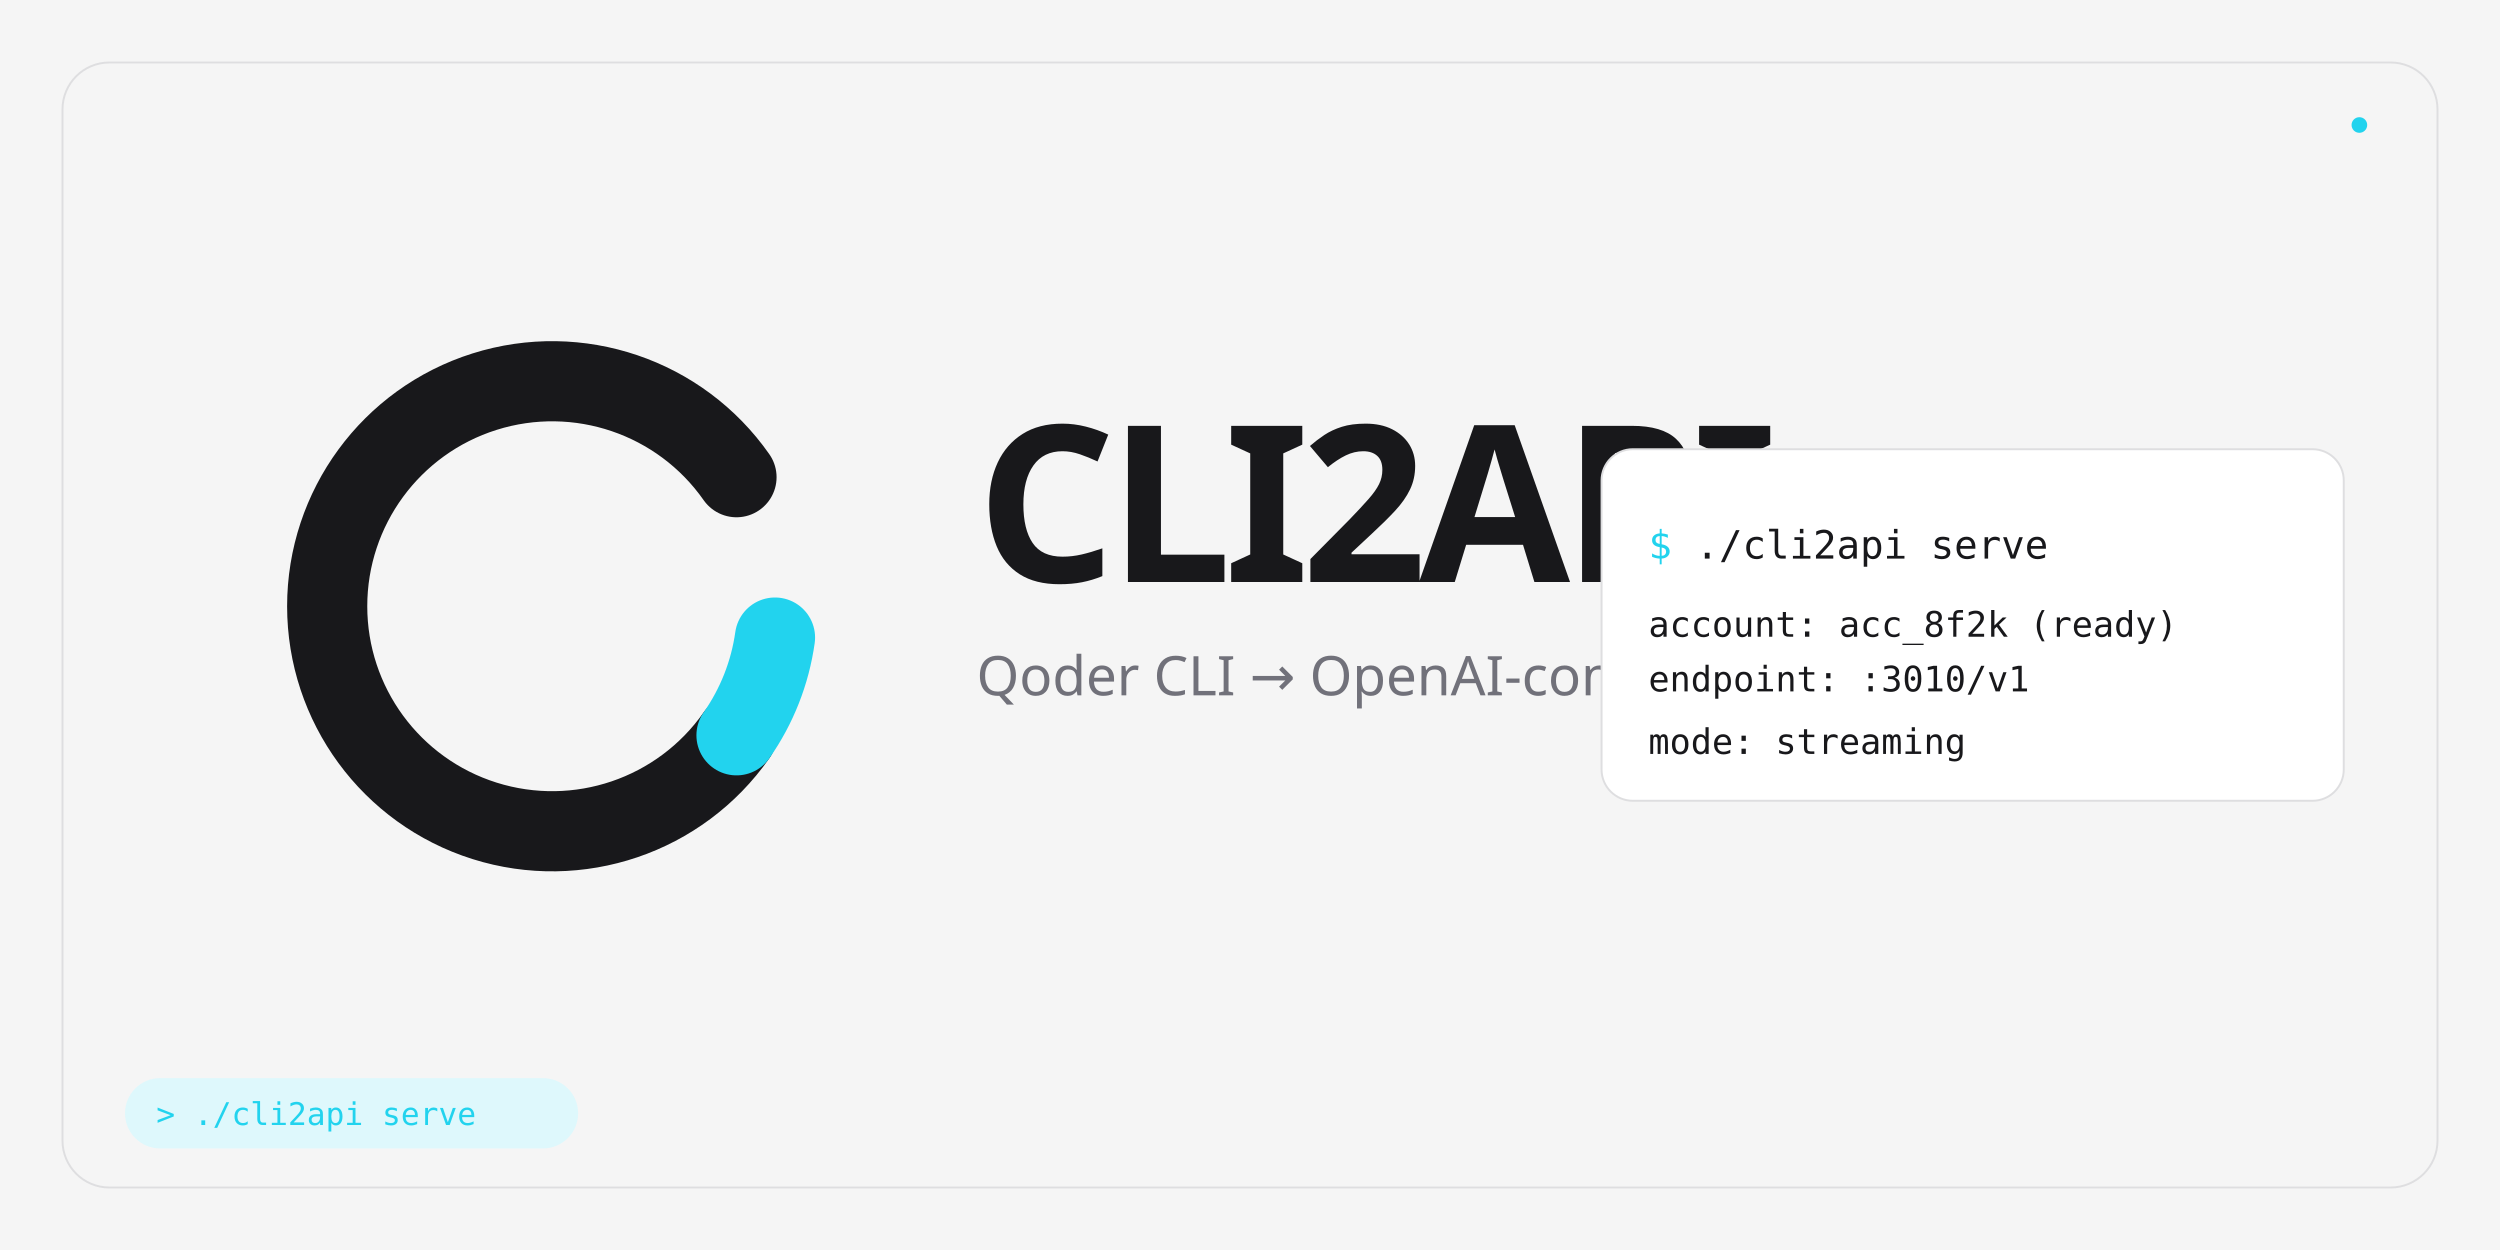
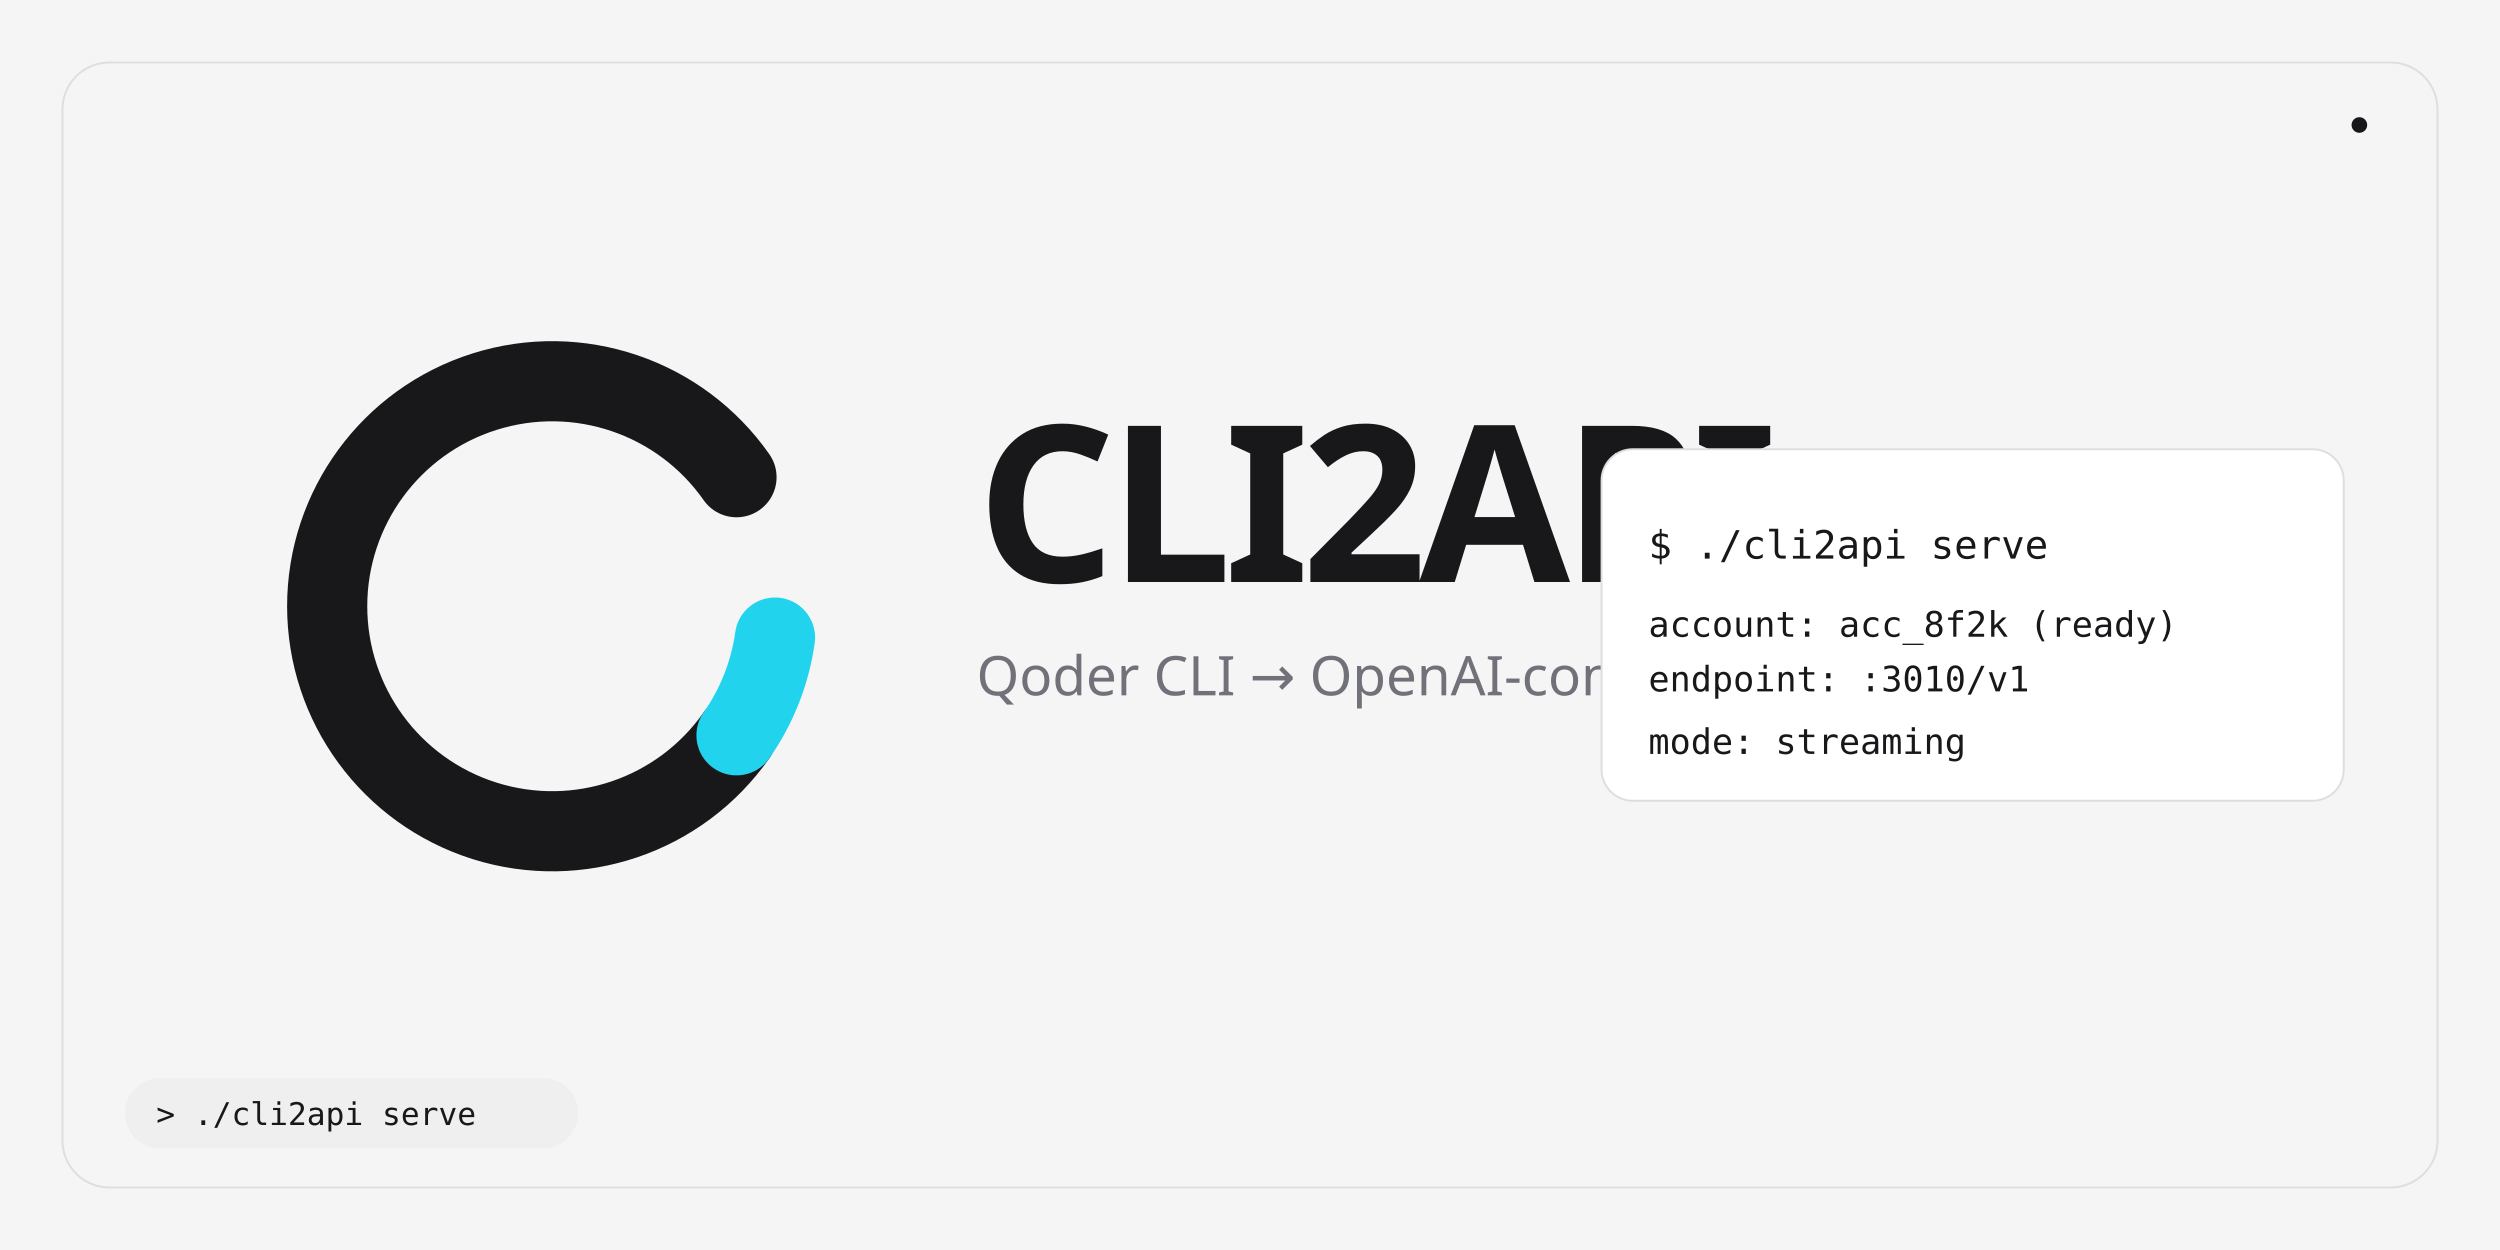
<svg xmlns="http://www.w3.org/2000/svg" viewBox="0 0 1280 640" width="1280" height="640" font-family="Outfit, 'PingFang SC', 'Microsoft YaHei', system-ui, sans-serif">
  <defs>
    <style>
      .rail { stroke: #18181B; stroke-width: 11.4; stroke-linejoin: round; stroke-linecap: round; fill: none; }
      .tip  { stroke: #22D3EE; stroke-width: 11.4; stroke-linejoin: round; stroke-linecap: round; fill: none; }
      .word { font-weight: 600; letter-spacing: -0.035em; fill: #18181B; }
      .sub  { font-weight: 400; fill: #71717A; }
      .mono { font-family: 'IBM Plex Mono', ui-monospace, monospace; font-weight: 500; fill: #18181B; }
-       .chip { fill: #DEF8FC; }
-       .chip-text { fill: #22D3EE; font-weight: 500; }
+       .chip { fill: #EFEFF0; }
+       .chip-text { fill: #18181B; font-weight: 500; }
      .frame { fill: none; stroke: #DEDEE0; stroke-width: 1; }
      .terminal-bg { fill: #FFFFFF; stroke: #DEDEE0; stroke-width: 1; }
-       .prompt { fill: #22D3EE; }
+       .prompt { fill: #18181B; }
    </style>
  </defs>
  <rect width="1280" height="640" fill="#F5F5F5" />
  <rect x="32" y="32" width="1216" height="576" rx="24" class="frame" />
-   <circle cx="1208" cy="64" r="4" fill="#22D3EE" />
+   <circle cx="1208" cy="64" r="4" fill="#18181B" />
  <g transform="translate(48, 80) scale(3.6)">
    <path class="rail" pathLength="100" d="M 91.413 45.646 A 32.000 32.000 0 1 0 91.413 82.354" />
    <path class="tip" pathLength="100" d="M 96.889 68.454 A 32.000 32.000 0 0 1 91.413 82.354" />
  </g>
  <text x="500" y="298" class="word" font-size="112">CLI2API</text>
  <text x="500" y="356" class="sub" font-size="28">Qoder CLI → OpenAI-compatible API</text>
  <g transform="translate(820, 230)">
    <rect width="380" height="180" rx="16" class="terminal-bg" />
    <text x="24" y="56" class="mono" font-size="20">
      <tspan class="prompt">$ </tspan>
      <tspan>./cli2api serve</tspan>
    </text>
    <text x="24" y="96" class="mono" font-size="18" fill="#71717A">account: acc_8f2k (ready)</text>
    <text x="24" y="124" class="mono" font-size="18" fill="#71717A">endpoint: :3010/v1</text>
    <text x="24" y="156" class="mono" font-size="18" fill="#71717A">mode: streaming</text>
  </g>
  <g transform="translate(64, 552)">
    <rect width="232" height="36" rx="18" class="chip" />
    <text x="16" y="24" font-family="IBM Plex Mono, ui-monospace, monospace" font-size="16" class="chip-text">&gt; ./cli2api serve</text>
  </g>
</svg>
